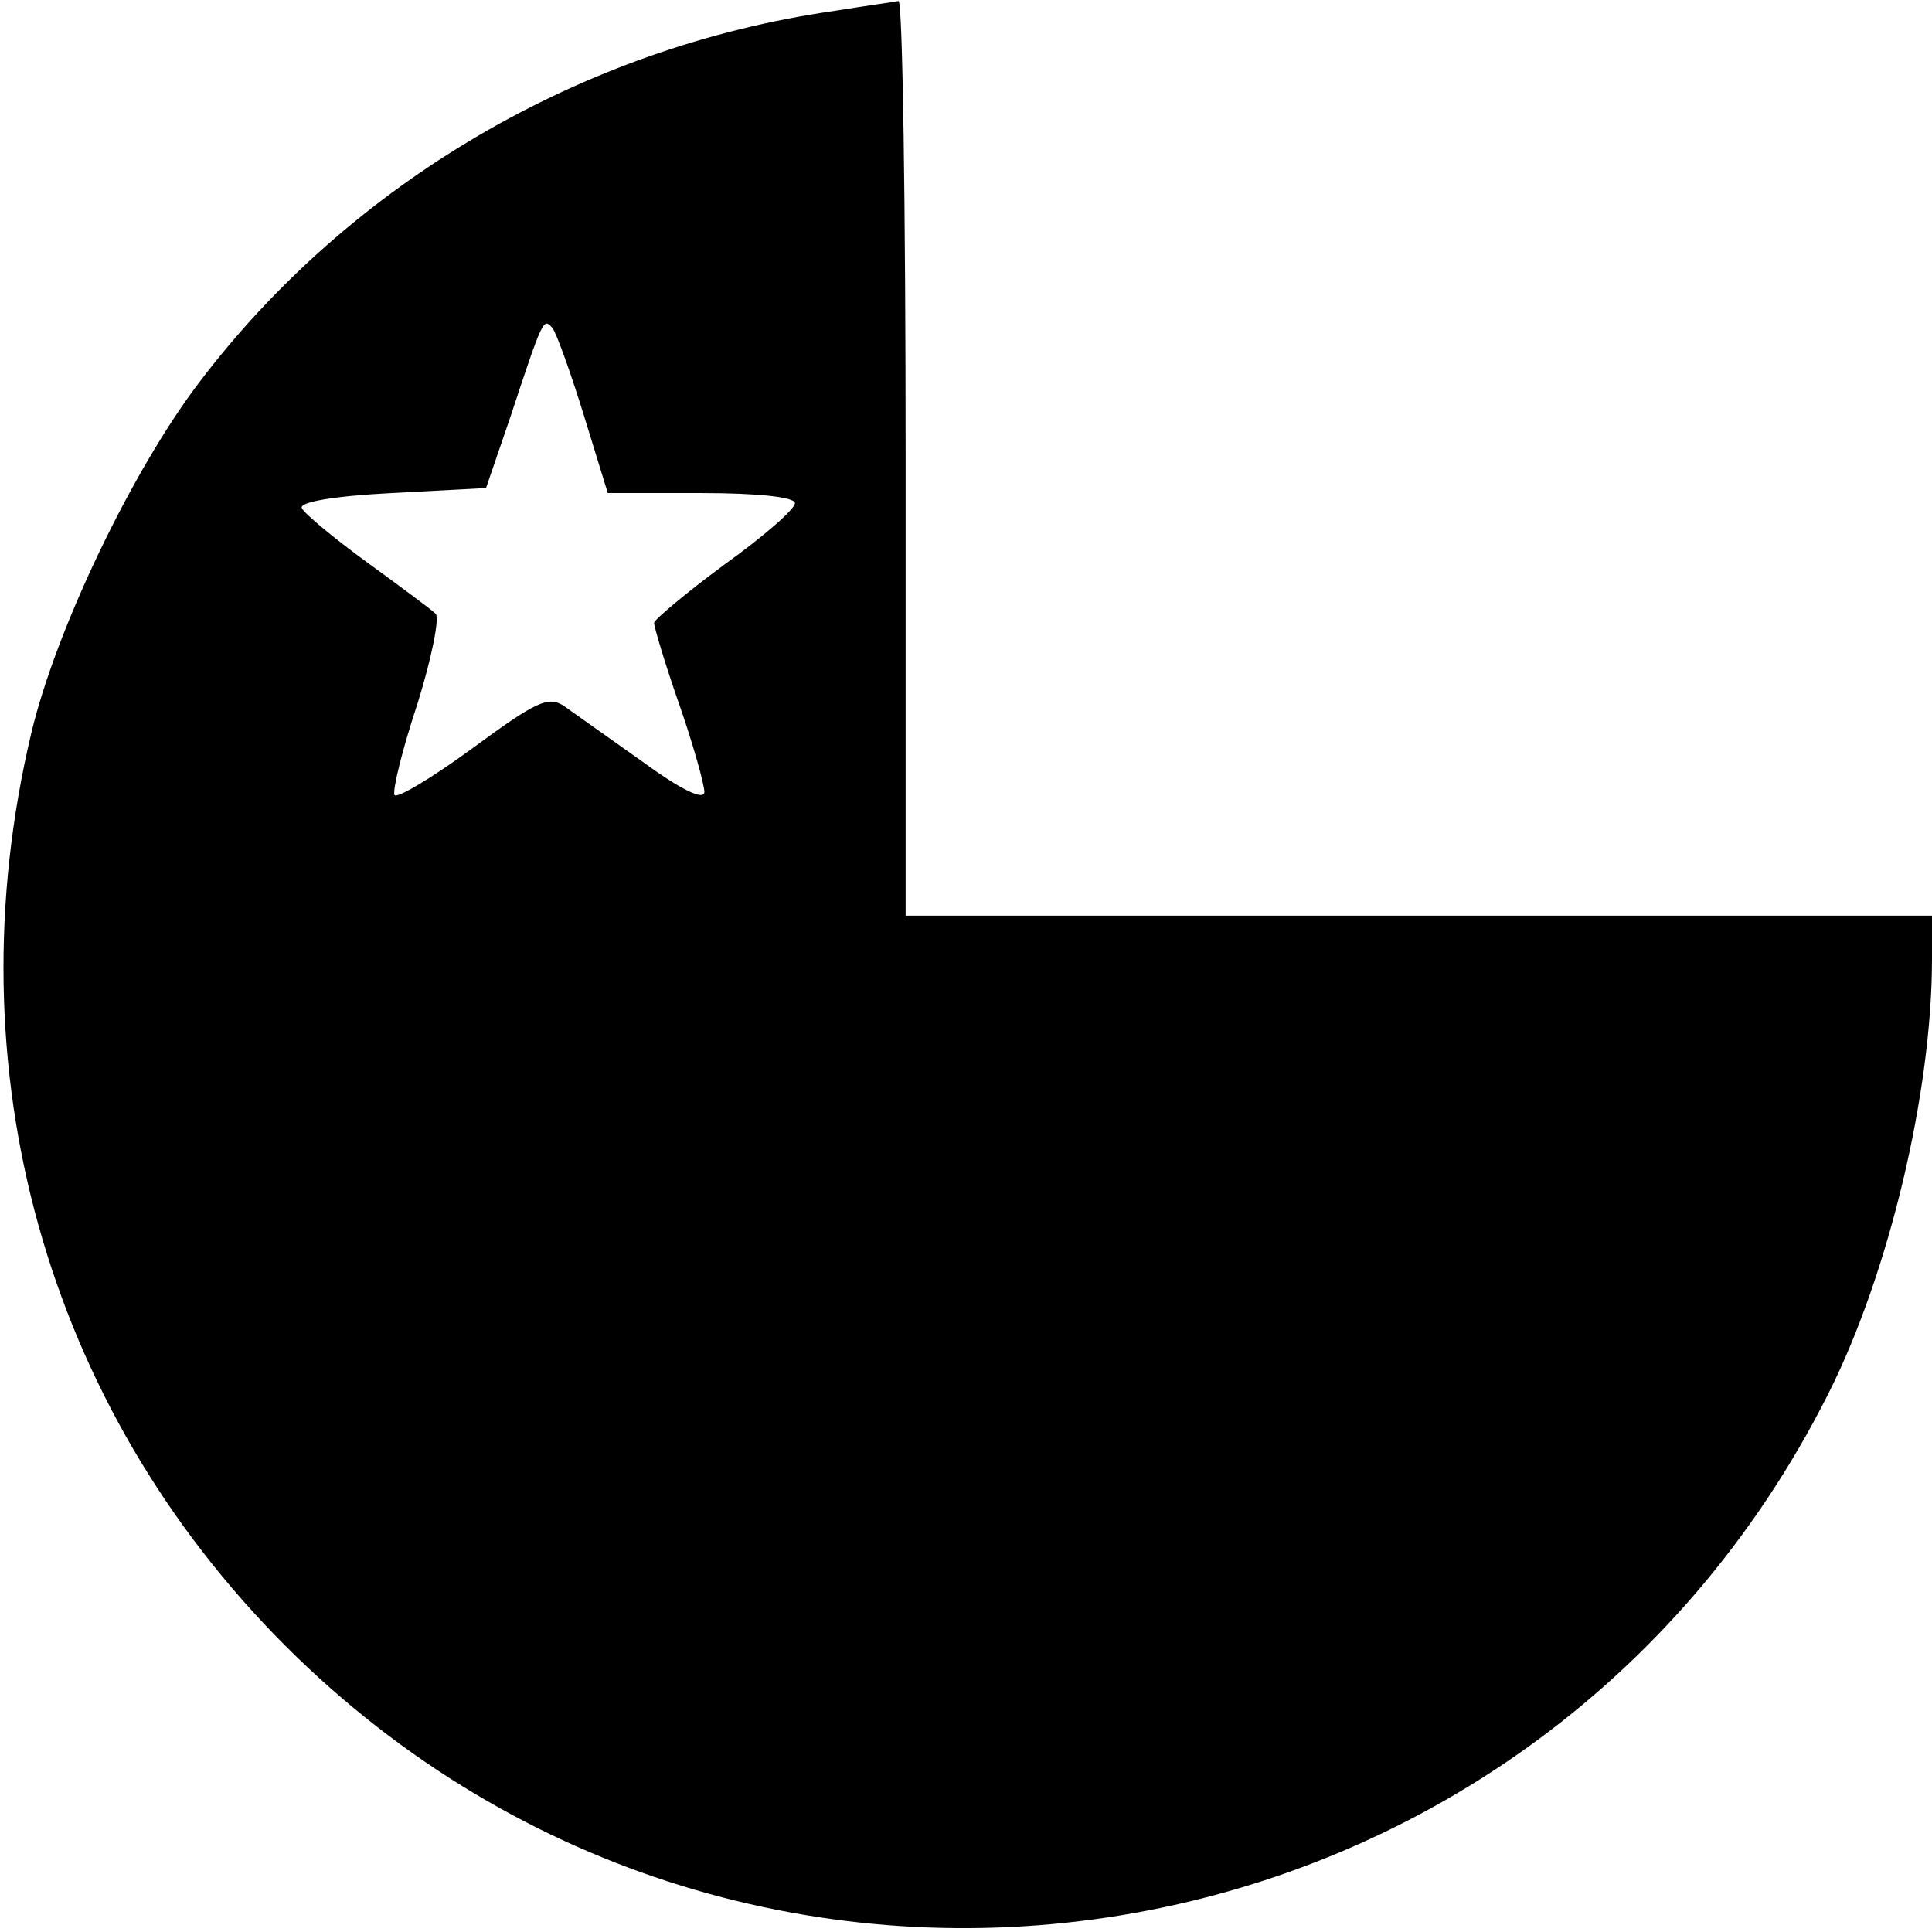
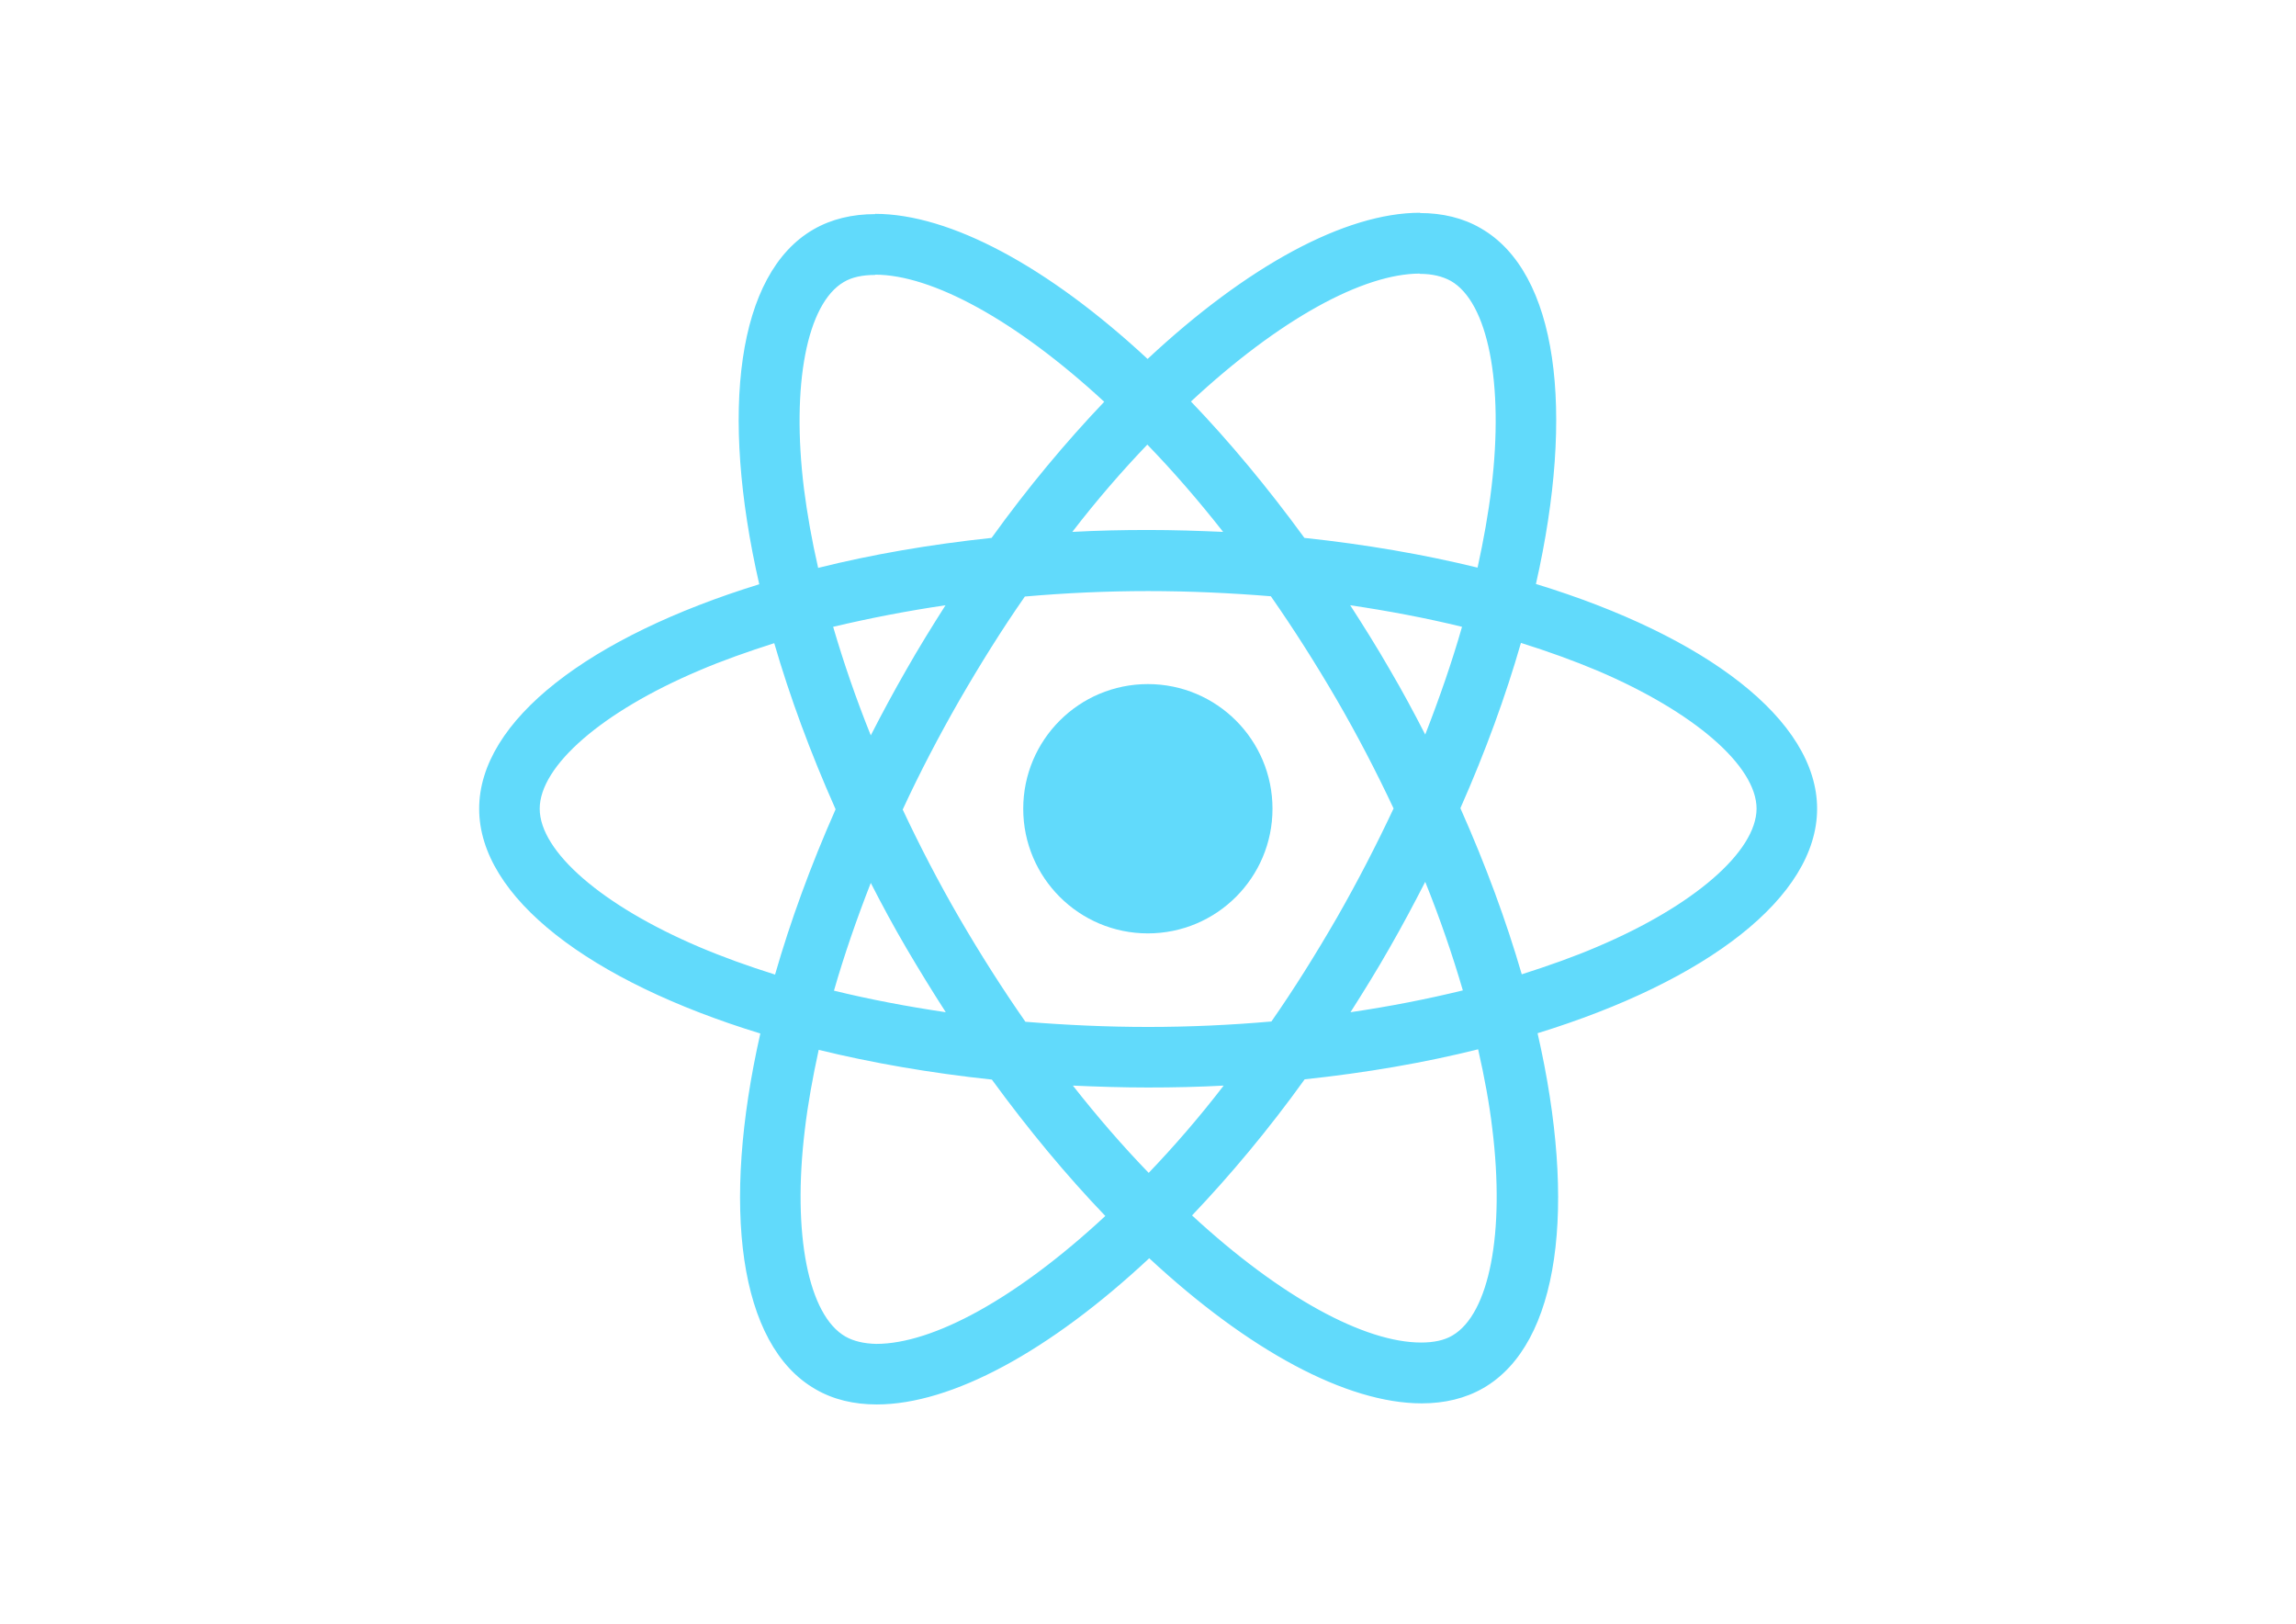
- <svg xmlns="http://www.w3.org/2000/svg" version="1.0" width="192pt" height="192pt" viewBox="0 0 192 192" preserveAspectRatio="xMidYMid meet">
-   <g transform="translate(0,192) scale(0.1,-0.1)" fill="#000000" stroke="none">
-     <path d="M828 1909 c-250 -36 -480 -171 -630 -369 -67 -88 -143 -247 -167 -349 -79 -333 14 -668 253 -907 463 -462 1238 -335 1533 251 60 119 103 299 103 432 l0 43 -510 0 -510 0 0 455 c0 250 -3 454 -7 454 -5 -1 -34 -5 -65 -10z m-248 -401 l24 -78 93 0 c56 0 93 -4 93 -10 0 -6 -31 -33 -70 -61 -38 -28 -70 -55 -70 -58 0 -4 11 -41 25 -81 14 -40 25 -80 25 -87 0 -9 -23 2 -60 29 -34 24 -69 49 -79 56 -16 11 -28 5 -92 -42 -41 -30 -75 -50 -77 -46 -2 5 8 46 23 91 14 45 22 85 18 89 -4 4 -35 27 -68 51 -33 24 -63 49 -65 54 -3 6 31 12 89 15 l94 5 24 70 c33 100 33 99 42 89 4 -5 18 -44 31 -86z" />
+ <svg xmlns="http://www.w3.org/2000/svg" viewBox="0 0 841.9 595.3">
+   <g fill="#61DAFB">
+     <path d="M666.3 296.5c0-32.5-40.7-63.3-103.1-82.4 14.4-63.6 8-114.2-20.2-130.4-6.5-3.8-14.1-5.6-22.4-5.6v22.3c4.6 0 8.3.9 11.4 2.6 13.6 7.8 19.5 37.5 14.9 75.7-1.1 9.4-2.9 19.3-5.1 29.4-19.6-4.8-41-8.5-63.5-10.9-13.5-18.5-27.5-35.3-41.6-50 32.6-30.3 63.2-46.9 84-46.9V78c-27.5 0-63.5 19.6-99.9 53.6-36.4-33.8-72.4-53.2-99.9-53.2v22.3c20.7 0 51.4 16.5 84 46.6-14 14.7-28 31.4-41.3 49.9-22.6 2.4-44 6.1-63.6 11-2.3-10-4-19.7-5.2-29-4.7-38.2 1.1-67.9 14.6-75.8 3-1.8 6.9-2.6 11.5-2.6V78.5c-8.4 0-16 1.8-22.6 5.6-28.1 16.2-34.4 66.7-19.9 130.1-62.2 19.2-102.7 49.9-102.7 82.3 0 32.5 40.7 63.3 103.1 82.4-14.4 63.6-8 114.2 20.2 130.4 6.5 3.8 14.1 5.6 22.5 5.6 27.5 0 63.5-19.6 99.9-53.6 36.4 33.8 72.4 53.2 99.9 53.2 8.4 0 16-1.8 22.6-5.6 28.1-16.2 34.4-66.7 19.9-130.1 62-19.1 102.5-49.9 102.5-82.3zm-130.2-66.7c-3.7 12.9-8.3 26.2-13.5 39.5-4.1-8-8.4-16-13.1-24-4.6-8-9.5-15.8-14.4-23.4 14.2 2.1 27.9 4.7 41 7.9zm-45.8 106.5c-7.8 13.5-15.8 26.3-24.1 38.2-14.9 1.3-30 2-45.2 2-15.1 0-30.2-.7-45-1.9-8.3-11.9-16.4-24.6-24.2-38-7.6-13.1-14.5-26.4-20.8-39.8 6.2-13.4 13.2-26.8 20.7-39.9 7.8-13.5 15.8-26.3 24.1-38.2 14.9-1.3 30-2 45.2-2 15.1 0 30.2.7 45 1.9 8.3 11.9 16.4 24.6 24.2 38 7.6 13.1 14.5 26.4 20.8 39.8-6.3 13.4-13.2 26.8-20.7 39.9zm32.3-13c5.4 13.4 10 26.8 13.8 39.8-13.1 3.2-26.9 5.9-41.2 8 4.9-7.7 9.8-15.6 14.4-23.7 4.6-8 8.9-16.1 13-24.1zM421.2 430c-9.3-9.6-18.6-20.3-27.8-32 9 .4 18.2.7 27.5.7 9.4 0 18.7-.2 27.8-.7-9 11.7-18.3 22.4-27.5 32zm-74.4-58.9c-14.2-2.1-27.9-4.7-41-7.9 3.7-12.9 8.3-26.2 13.5-39.5 4.1 8 8.4 16 13.1 24 4.7 8 9.5 15.8 14.4 23.4zM420.7 163c9.3 9.6 18.6 20.3 27.8 32-9-.4-18.2-.7-27.5-.7-9.4 0-18.7.2-27.8.7 9-11.7 18.3-22.4 27.5-32zm-74 58.9c-4.9 7.7-9.8 15.6-14.4 23.7-4.6 8-8.9 16-13 24-5.4-13.4-10-26.8-13.8-39.8 13.1-3.1 26.9-5.8 41.2-7.9zm-90.5 125.2c-35.4-15.1-58.3-34.9-58.3-50.6 0-15.7 22.9-35.6 58.3-50.6 8.6-3.7 18-7 27.7-10.1 5.7 19.6 13.2 40 22.5 60.9-9.2 20.8-16.6 41.1-22.2 60.6-9.9-3.1-19.3-6.5-28-10.2zM310 490c-13.6-7.8-19.5-37.5-14.9-75.7 1.1-9.4 2.9-19.3 5.1-29.4 19.6 4.8 41 8.5 63.5 10.9 13.5 18.5 27.5 35.3 41.6 50-32.6 30.3-63.2 46.9-84 46.9-4.5-.1-8.3-1-11.3-2.7zm237.2-76.2c4.7 38.2-1.1 67.9-14.6 75.8-3 1.8-6.9 2.6-11.5 2.6-20.7 0-51.4-16.5-84-46.6 14-14.7 28-31.4 41.3-49.9 22.6-2.4 44-6.1 63.6-11 2.3 10.1 4.1 19.8 5.2 29.1zm38.5-66.7c-8.6 3.7-18 7-27.7 10.1-5.7-19.6-13.2-40-22.5-60.9 9.2-20.8 16.6-41.1 22.2-60.6 9.9 3.1 19.3 6.5 28.1 10.2 35.4 15.1 58.3 34.9 58.3 50.6-.1 15.7-23 35.6-58.4 50.6zM320.8 78.4z" />
+     <circle cx="420.9" cy="296.5" r="45.7" />
+     <path d="M520.5 78.1z" />
  </g>
</svg>
